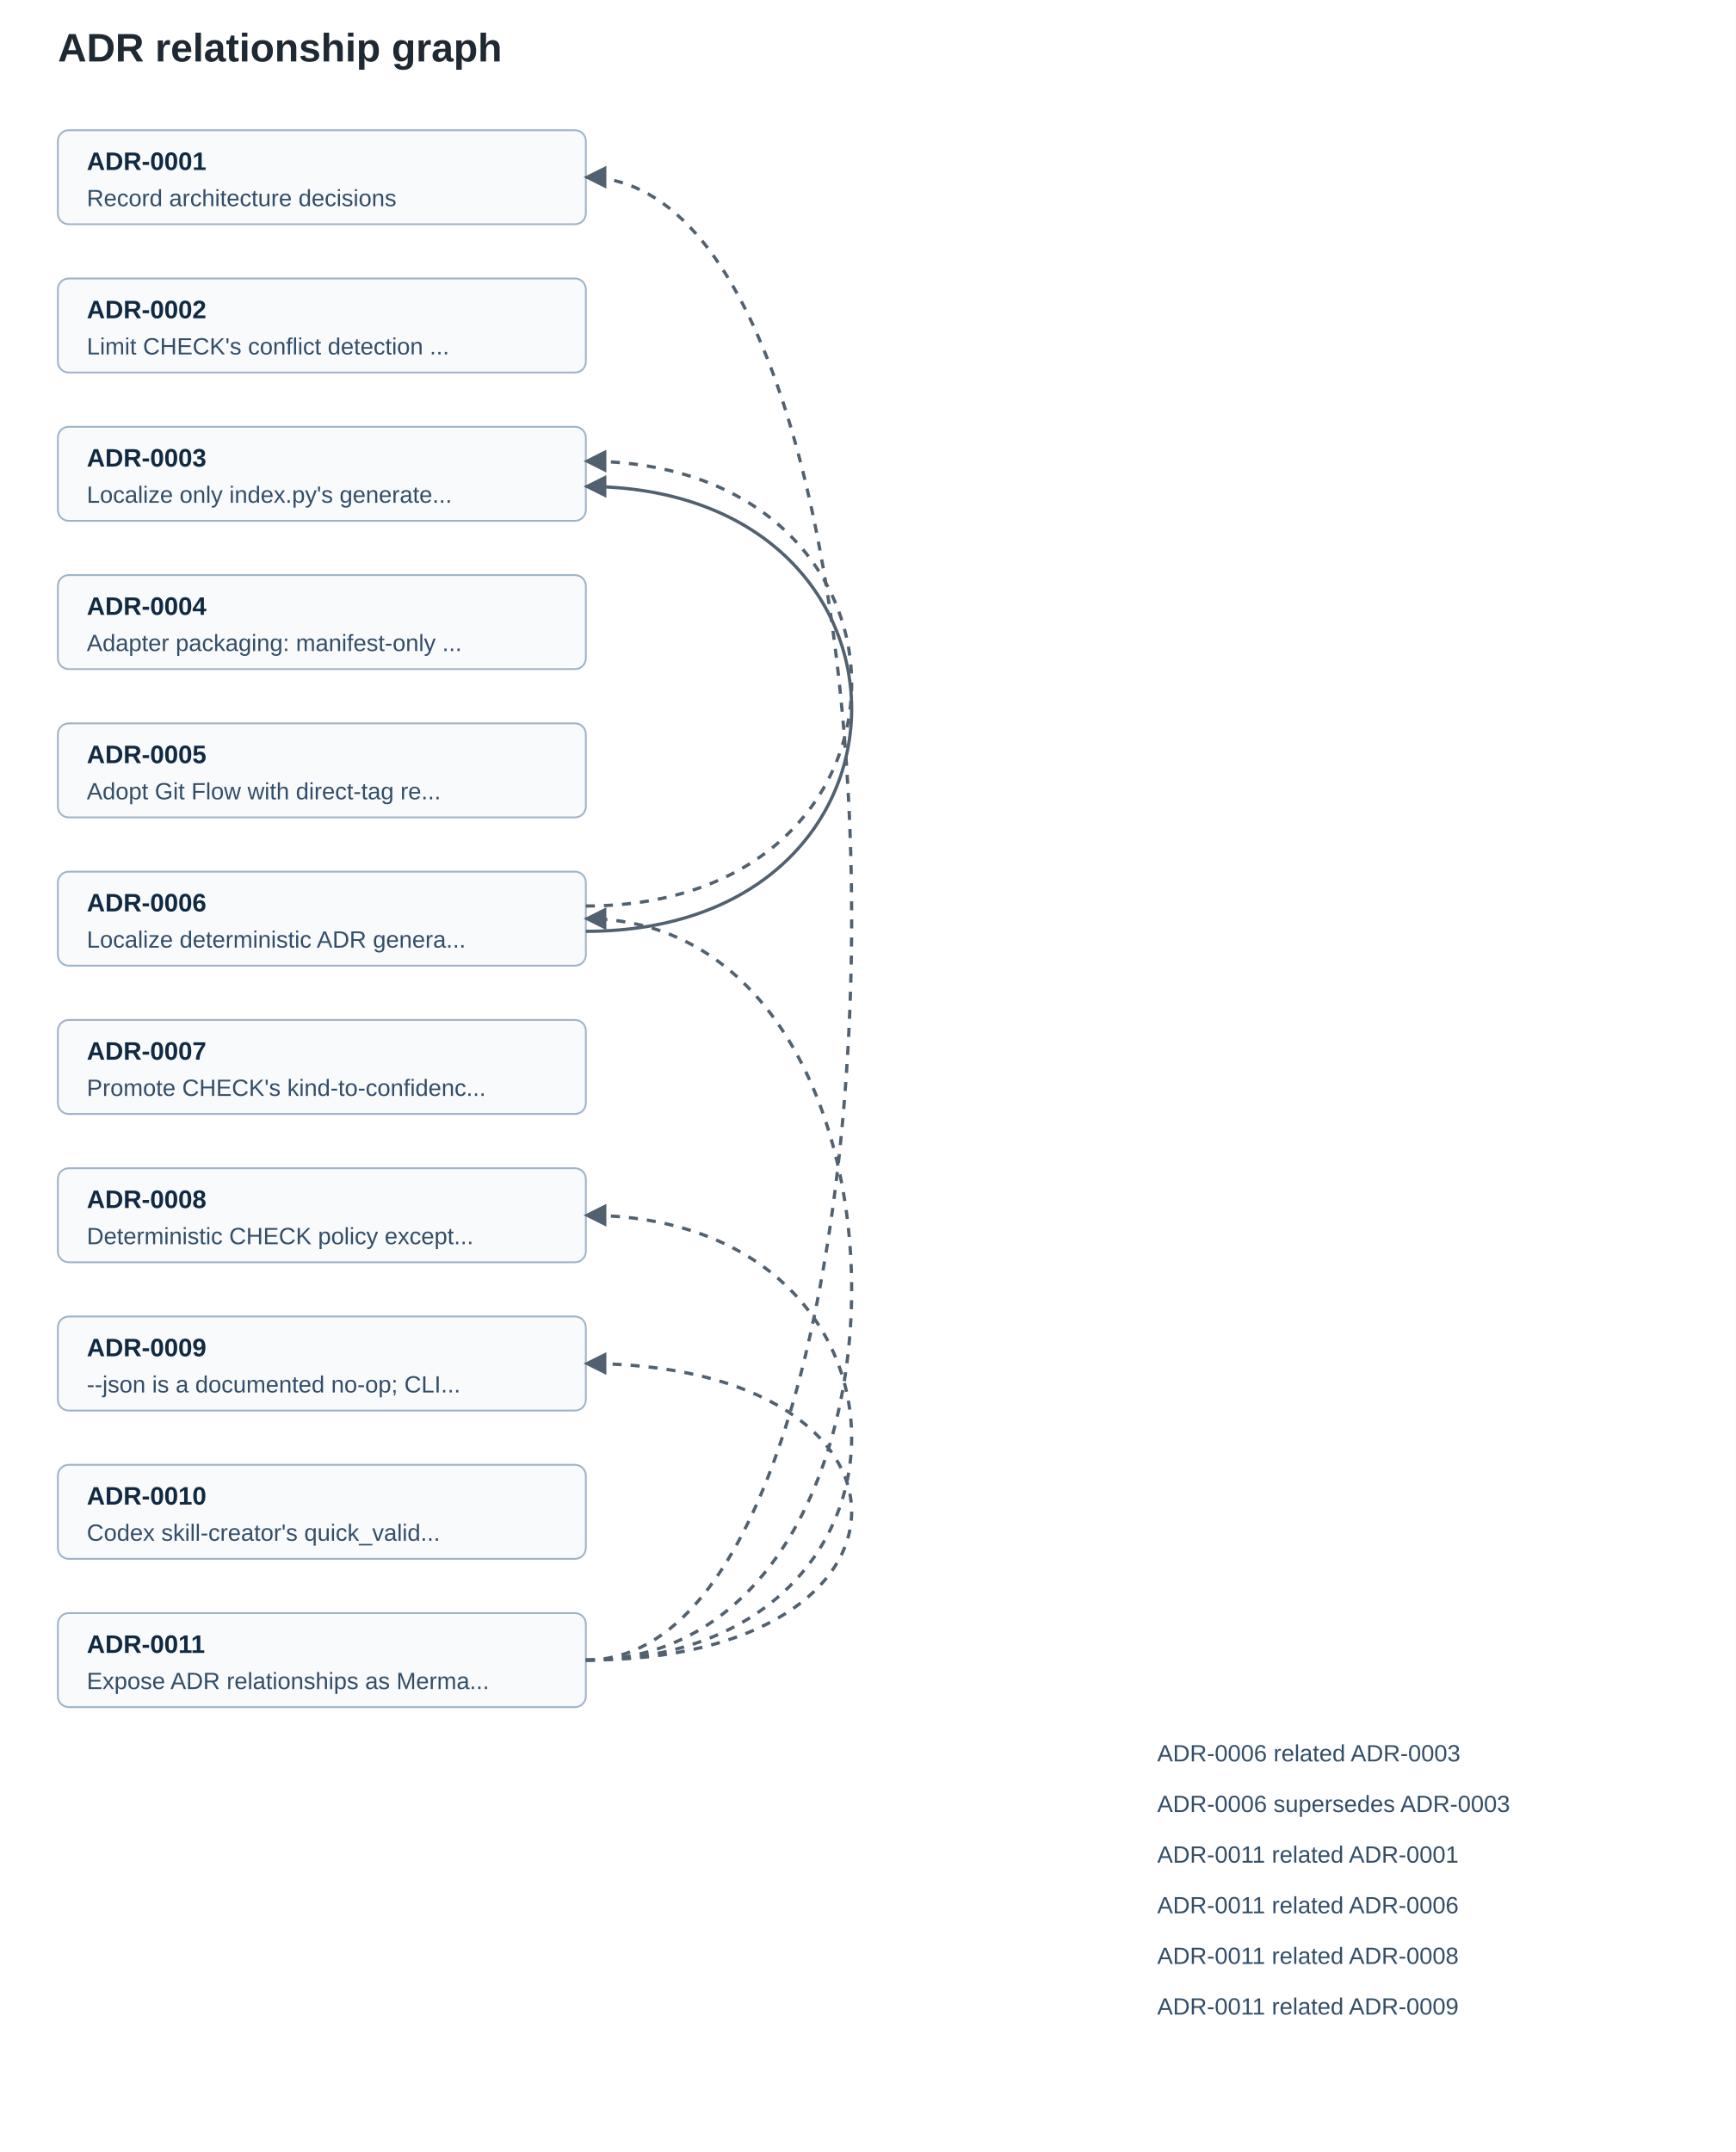
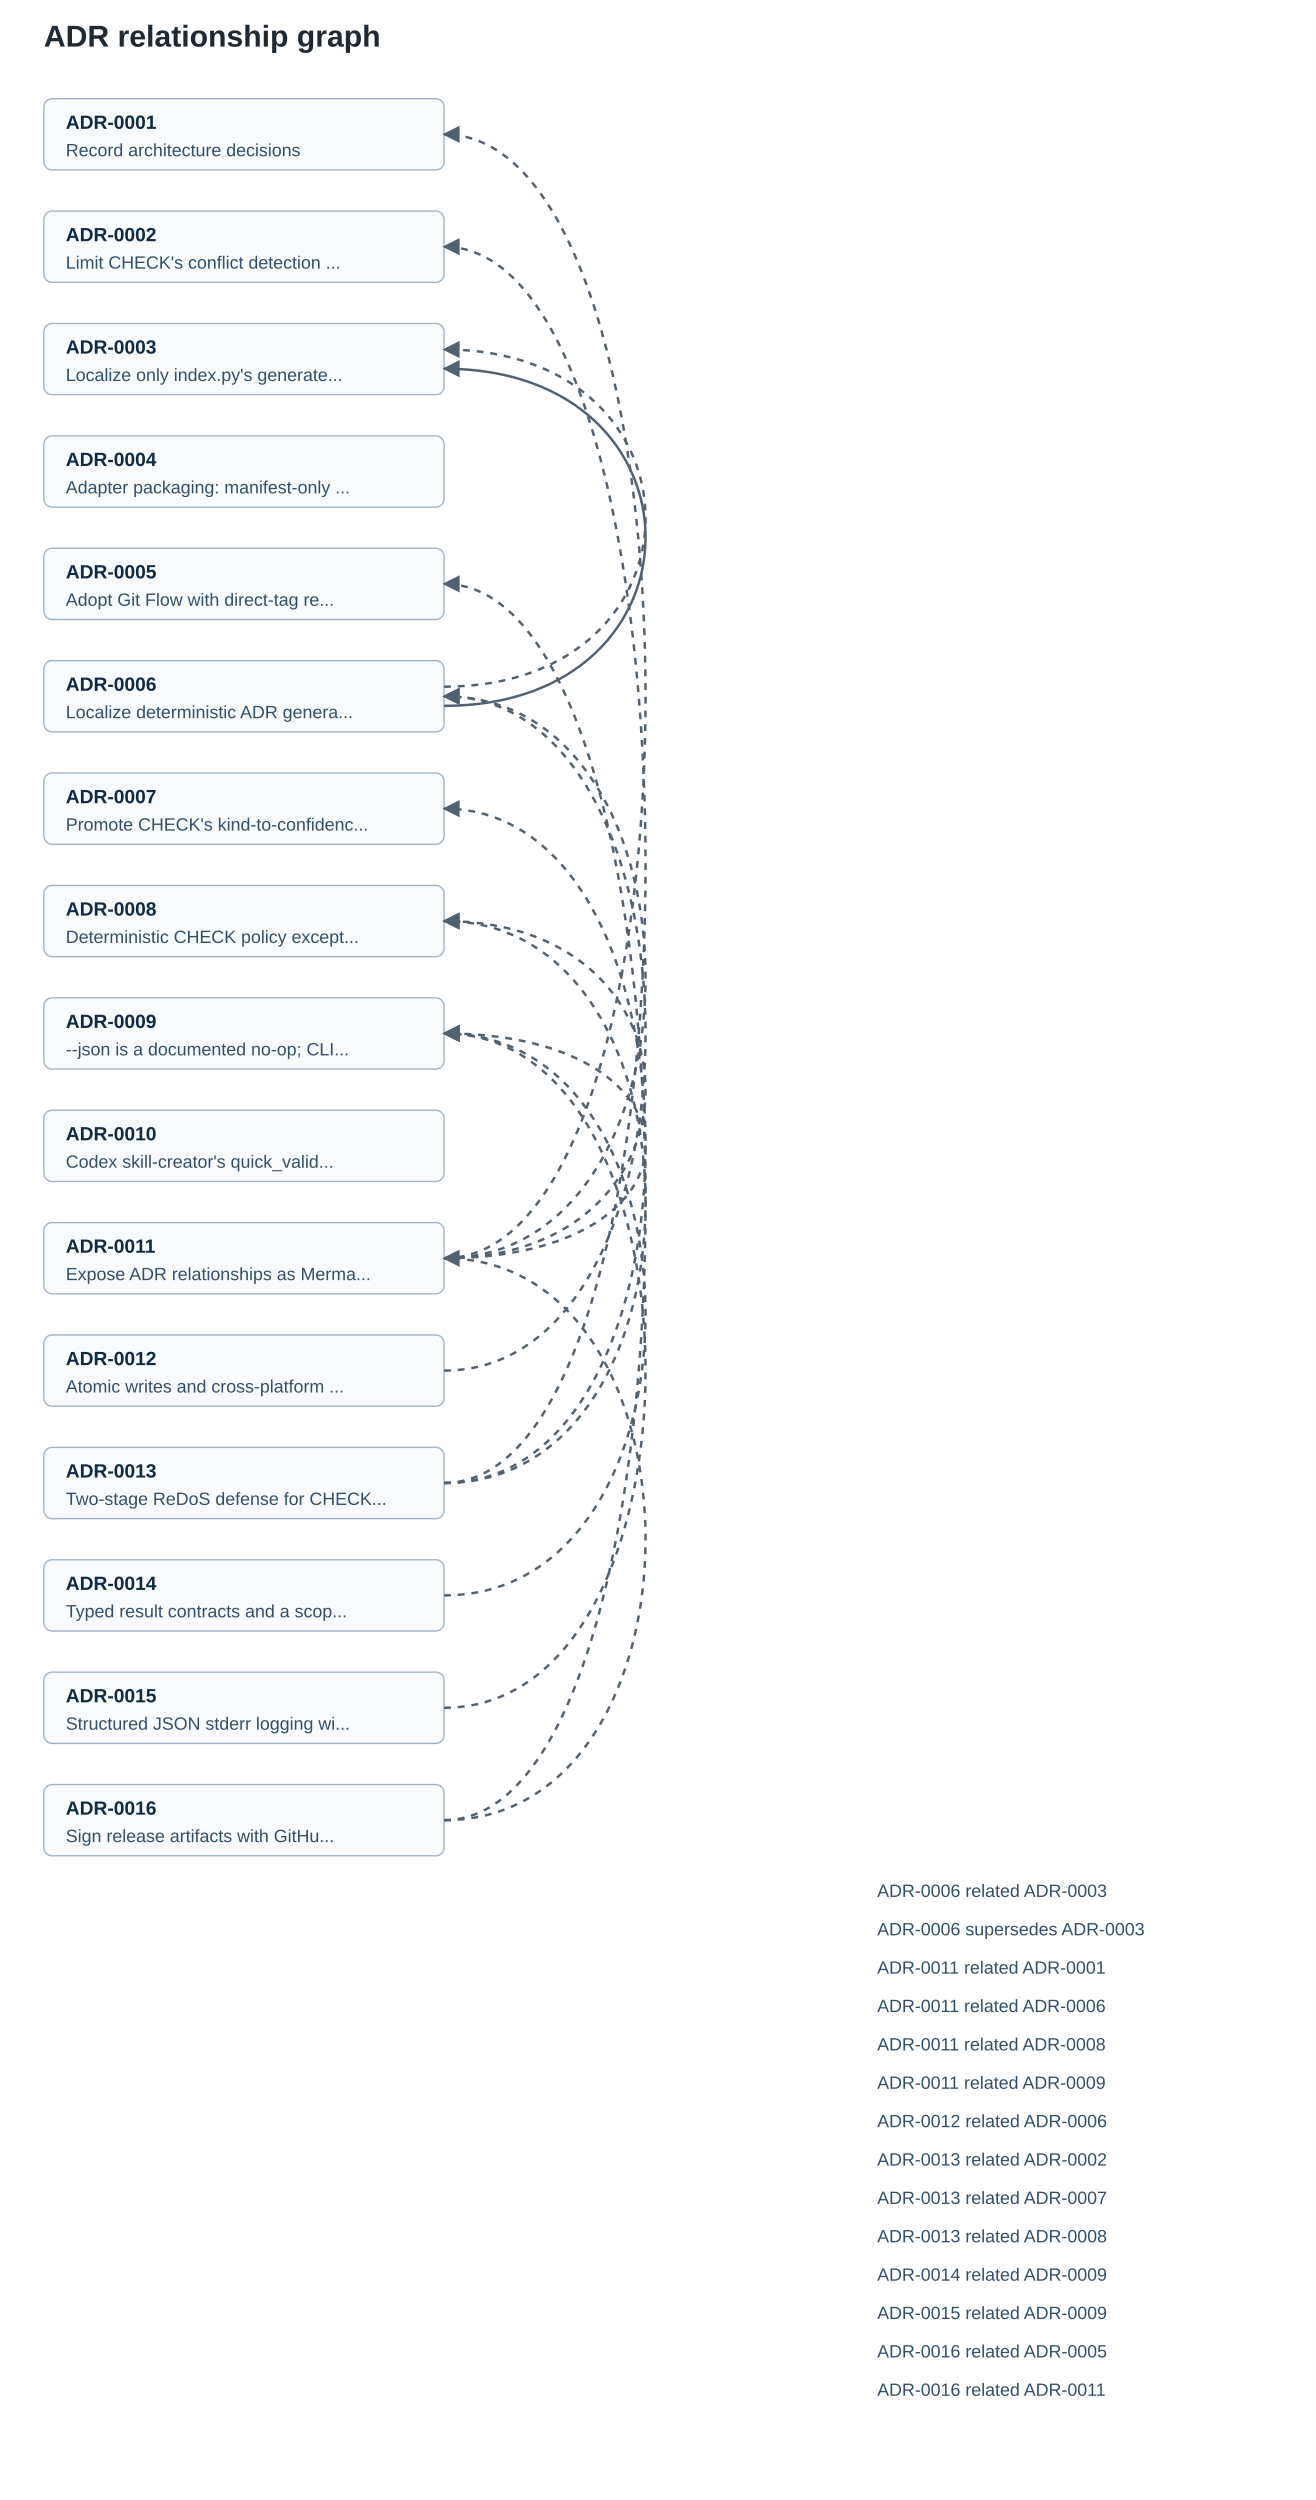
- <svg xmlns="http://www.w3.org/2000/svg" width="960" height="1190" viewBox="0 0 960 1190" role="img" aria-labelledby="title desc">
+ <svg xmlns="http://www.w3.org/2000/svg" width="960" height="1824" viewBox="0 0 960 1824" role="img" aria-labelledby="title desc">
  <rect width="100%" height="100%" fill="#ffffff" />
  <defs>
    <marker id="arrow" viewBox="0 0 10 10" refX="9" refY="5" markerWidth="7" markerHeight="7" orient="auto-start-reverse">
      <path d="M 0 0 L 10 5 L 0 10 z" fill="#52616f" />
    </marker>
  </defs>
  <text x="32" y="34" font-family="Arial, sans-serif" font-size="22" font-weight="700" fill="#1f2933">ADR relationship graph</text>
  <rect x="32" y="72" width="292" height="52" rx="6" fill="#f8fafc" stroke="#9fb3c8" />
  <text x="48" y="94" font-family="Arial, sans-serif" font-size="14" font-weight="700" fill="#102a43">ADR-0001</text>
  <text x="48" y="114" font-family="Arial, sans-serif" font-size="13" fill="#334e68">Record architecture decisions</text>
  <rect x="32" y="154" width="292" height="52" rx="6" fill="#f8fafc" stroke="#9fb3c8" />
  <text x="48" y="176" font-family="Arial, sans-serif" font-size="14" font-weight="700" fill="#102a43">ADR-0002</text>
  <text x="48" y="196" font-family="Arial, sans-serif" font-size="13" fill="#334e68">Limit CHECK's conflict detection ...</text>
  <rect x="32" y="236" width="292" height="52" rx="6" fill="#f8fafc" stroke="#9fb3c8" />
  <text x="48" y="258" font-family="Arial, sans-serif" font-size="14" font-weight="700" fill="#102a43">ADR-0003</text>
  <text x="48" y="278" font-family="Arial, sans-serif" font-size="13" fill="#334e68">Localize only index.py's generate...</text>
  <rect x="32" y="318" width="292" height="52" rx="6" fill="#f8fafc" stroke="#9fb3c8" />
  <text x="48" y="340" font-family="Arial, sans-serif" font-size="14" font-weight="700" fill="#102a43">ADR-0004</text>
  <text x="48" y="360" font-family="Arial, sans-serif" font-size="13" fill="#334e68">Adapter packaging: manifest-only ...</text>
  <rect x="32" y="400" width="292" height="52" rx="6" fill="#f8fafc" stroke="#9fb3c8" />
  <text x="48" y="422" font-family="Arial, sans-serif" font-size="14" font-weight="700" fill="#102a43">ADR-0005</text>
  <text x="48" y="442" font-family="Arial, sans-serif" font-size="13" fill="#334e68">Adopt Git Flow with direct-tag re...</text>
  <rect x="32" y="482" width="292" height="52" rx="6" fill="#f8fafc" stroke="#9fb3c8" />
  <text x="48" y="504" font-family="Arial, sans-serif" font-size="14" font-weight="700" fill="#102a43">ADR-0006</text>
  <text x="48" y="524" font-family="Arial, sans-serif" font-size="13" fill="#334e68">Localize deterministic ADR genera...</text>
  <rect x="32" y="564" width="292" height="52" rx="6" fill="#f8fafc" stroke="#9fb3c8" />
  <text x="48" y="586" font-family="Arial, sans-serif" font-size="14" font-weight="700" fill="#102a43">ADR-0007</text>
  <text x="48" y="606" font-family="Arial, sans-serif" font-size="13" fill="#334e68">Promote CHECK's kind-to-confidenc...</text>
  <rect x="32" y="646" width="292" height="52" rx="6" fill="#f8fafc" stroke="#9fb3c8" />
  <text x="48" y="668" font-family="Arial, sans-serif" font-size="14" font-weight="700" fill="#102a43">ADR-0008</text>
  <text x="48" y="688" font-family="Arial, sans-serif" font-size="13" fill="#334e68">Deterministic CHECK policy except...</text>
  <rect x="32" y="728" width="292" height="52" rx="6" fill="#f8fafc" stroke="#9fb3c8" />
  <text x="48" y="750" font-family="Arial, sans-serif" font-size="14" font-weight="700" fill="#102a43">ADR-0009</text>
  <text x="48" y="770" font-family="Arial, sans-serif" font-size="13" fill="#334e68">--json is a documented no-op; CLI...</text>
  <rect x="32" y="810" width="292" height="52" rx="6" fill="#f8fafc" stroke="#9fb3c8" />
  <text x="48" y="832" font-family="Arial, sans-serif" font-size="14" font-weight="700" fill="#102a43">ADR-0010</text>
  <text x="48" y="852" font-family="Arial, sans-serif" font-size="13" fill="#334e68">Codex skill-creator's quick_valid...</text>
  <rect x="32" y="892" width="292" height="52" rx="6" fill="#f8fafc" stroke="#9fb3c8" />
  <text x="48" y="914" font-family="Arial, sans-serif" font-size="14" font-weight="700" fill="#102a43">ADR-0011</text>
  <text x="48" y="934" font-family="Arial, sans-serif" font-size="13" fill="#334e68">Expose ADR relationships as Merma...</text>
+   <rect x="32" y="974" width="292" height="52" rx="6" fill="#f8fafc" stroke="#9fb3c8" />
+   <text x="48" y="996" font-family="Arial, sans-serif" font-size="14" font-weight="700" fill="#102a43">ADR-0012</text>
+   <text x="48" y="1016" font-family="Arial, sans-serif" font-size="13" fill="#334e68">Atomic writes and cross-platform ...</text>
+   <rect x="32" y="1056" width="292" height="52" rx="6" fill="#f8fafc" stroke="#9fb3c8" />
+   <text x="48" y="1078" font-family="Arial, sans-serif" font-size="14" font-weight="700" fill="#102a43">ADR-0013</text>
+   <text x="48" y="1098" font-family="Arial, sans-serif" font-size="13" fill="#334e68">Two-stage ReDoS defense for CHECK...</text>
+   <rect x="32" y="1138" width="292" height="52" rx="6" fill="#f8fafc" stroke="#9fb3c8" />
+   <text x="48" y="1160" font-family="Arial, sans-serif" font-size="14" font-weight="700" fill="#102a43">ADR-0014</text>
+   <text x="48" y="1180" font-family="Arial, sans-serif" font-size="13" fill="#334e68">Typed result contracts and a scop...</text>
+   <rect x="32" y="1220" width="292" height="52" rx="6" fill="#f8fafc" stroke="#9fb3c8" />
+   <text x="48" y="1242" font-family="Arial, sans-serif" font-size="14" font-weight="700" fill="#102a43">ADR-0015</text>
+   <text x="48" y="1262" font-family="Arial, sans-serif" font-size="13" fill="#334e68">Structured JSON stderr logging wi...</text>
+   <rect x="32" y="1302" width="292" height="52" rx="6" fill="#f8fafc" stroke="#9fb3c8" />
+   <text x="48" y="1324" font-family="Arial, sans-serif" font-size="14" font-weight="700" fill="#102a43">ADR-0016</text>
+   <text x="48" y="1344" font-family="Arial, sans-serif" font-size="13" fill="#334e68">Sign release artifacts with GitHu...</text>
  <path d="M 324 501.0 C 520 501.0, 520 255.0, 324 255.0" fill="none" stroke="#52616f" stroke-width="1.8" stroke-dasharray="5 5" marker-end="url(#arrow)" />
-   <text x="640" y="974" font-family="Arial, sans-serif" font-size="13" fill="#334e68">ADR-0006 related ADR-0003</text>
+   <text x="640" y="1384" font-family="Arial, sans-serif" font-size="13" fill="#334e68">ADR-0006 related ADR-0003</text>
  <path d="M 324 515.0 C 520 515.0, 520 269.0, 324 269.0" fill="none" stroke="#52616f" stroke-width="1.8" marker-end="url(#arrow)" />
-   <text x="640" y="1002" font-family="Arial, sans-serif" font-size="13" fill="#334e68">ADR-0006 supersedes ADR-0003</text>
+   <text x="640" y="1412" font-family="Arial, sans-serif" font-size="13" fill="#334e68">ADR-0006 supersedes ADR-0003</text>
  <path d="M 324 918.0 C 520 918.0, 520 98.0, 324 98.0" fill="none" stroke="#52616f" stroke-width="1.8" stroke-dasharray="5 5" marker-end="url(#arrow)" />
-   <text x="640" y="1030" font-family="Arial, sans-serif" font-size="13" fill="#334e68">ADR-0011 related ADR-0001</text>
+   <text x="640" y="1440" font-family="Arial, sans-serif" font-size="13" fill="#334e68">ADR-0011 related ADR-0001</text>
  <path d="M 324 918.0 C 520 918.0, 520 508.0, 324 508.0" fill="none" stroke="#52616f" stroke-width="1.8" stroke-dasharray="5 5" marker-end="url(#arrow)" />
-   <text x="640" y="1058" font-family="Arial, sans-serif" font-size="13" fill="#334e68">ADR-0011 related ADR-0006</text>
+   <text x="640" y="1468" font-family="Arial, sans-serif" font-size="13" fill="#334e68">ADR-0011 related ADR-0006</text>
  <path d="M 324 918.0 C 520 918.0, 520 672.0, 324 672.0" fill="none" stroke="#52616f" stroke-width="1.8" stroke-dasharray="5 5" marker-end="url(#arrow)" />
-   <text x="640" y="1086" font-family="Arial, sans-serif" font-size="13" fill="#334e68">ADR-0011 related ADR-0008</text>
+   <text x="640" y="1496" font-family="Arial, sans-serif" font-size="13" fill="#334e68">ADR-0011 related ADR-0008</text>
  <path d="M 324 918.0 C 520 918.0, 520 754.0, 324 754.0" fill="none" stroke="#52616f" stroke-width="1.8" stroke-dasharray="5 5" marker-end="url(#arrow)" />
-   <text x="640" y="1114" font-family="Arial, sans-serif" font-size="13" fill="#334e68">ADR-0011 related ADR-0009</text>
+   <text x="640" y="1524" font-family="Arial, sans-serif" font-size="13" fill="#334e68">ADR-0011 related ADR-0009</text>
+   <path d="M 324 1000.0 C 520 1000.0, 520 508.0, 324 508.0" fill="none" stroke="#52616f" stroke-width="1.8" stroke-dasharray="5 5" marker-end="url(#arrow)" />
+   <text x="640" y="1552" font-family="Arial, sans-serif" font-size="13" fill="#334e68">ADR-0012 related ADR-0006</text>
+   <path d="M 324 1082.0 C 520 1082.0, 520 180.0, 324 180.0" fill="none" stroke="#52616f" stroke-width="1.8" stroke-dasharray="5 5" marker-end="url(#arrow)" />
+   <text x="640" y="1580" font-family="Arial, sans-serif" font-size="13" fill="#334e68">ADR-0013 related ADR-0002</text>
+   <path d="M 324 1082.0 C 520 1082.0, 520 590.0, 324 590.0" fill="none" stroke="#52616f" stroke-width="1.8" stroke-dasharray="5 5" marker-end="url(#arrow)" />
+   <text x="640" y="1608" font-family="Arial, sans-serif" font-size="13" fill="#334e68">ADR-0013 related ADR-0007</text>
+   <path d="M 324 1082.0 C 520 1082.0, 520 672.0, 324 672.0" fill="none" stroke="#52616f" stroke-width="1.8" stroke-dasharray="5 5" marker-end="url(#arrow)" />
+   <text x="640" y="1636" font-family="Arial, sans-serif" font-size="13" fill="#334e68">ADR-0013 related ADR-0008</text>
+   <path d="M 324 1164.0 C 520 1164.0, 520 754.0, 324 754.0" fill="none" stroke="#52616f" stroke-width="1.8" stroke-dasharray="5 5" marker-end="url(#arrow)" />
+   <text x="640" y="1664" font-family="Arial, sans-serif" font-size="13" fill="#334e68">ADR-0014 related ADR-0009</text>
+   <path d="M 324 1246.0 C 520 1246.0, 520 754.0, 324 754.0" fill="none" stroke="#52616f" stroke-width="1.8" stroke-dasharray="5 5" marker-end="url(#arrow)" />
+   <text x="640" y="1692" font-family="Arial, sans-serif" font-size="13" fill="#334e68">ADR-0015 related ADR-0009</text>
+   <path d="M 324 1328.0 C 520 1328.0, 520 426.0, 324 426.0" fill="none" stroke="#52616f" stroke-width="1.8" stroke-dasharray="5 5" marker-end="url(#arrow)" />
+   <text x="640" y="1720" font-family="Arial, sans-serif" font-size="13" fill="#334e68">ADR-0016 related ADR-0005</text>
+   <path d="M 324 1328.0 C 520 1328.0, 520 918.0, 324 918.0" fill="none" stroke="#52616f" stroke-width="1.8" stroke-dasharray="5 5" marker-end="url(#arrow)" />
+   <text x="640" y="1748" font-family="Arial, sans-serif" font-size="13" fill="#334e68">ADR-0016 related ADR-0011</text>
</svg>
